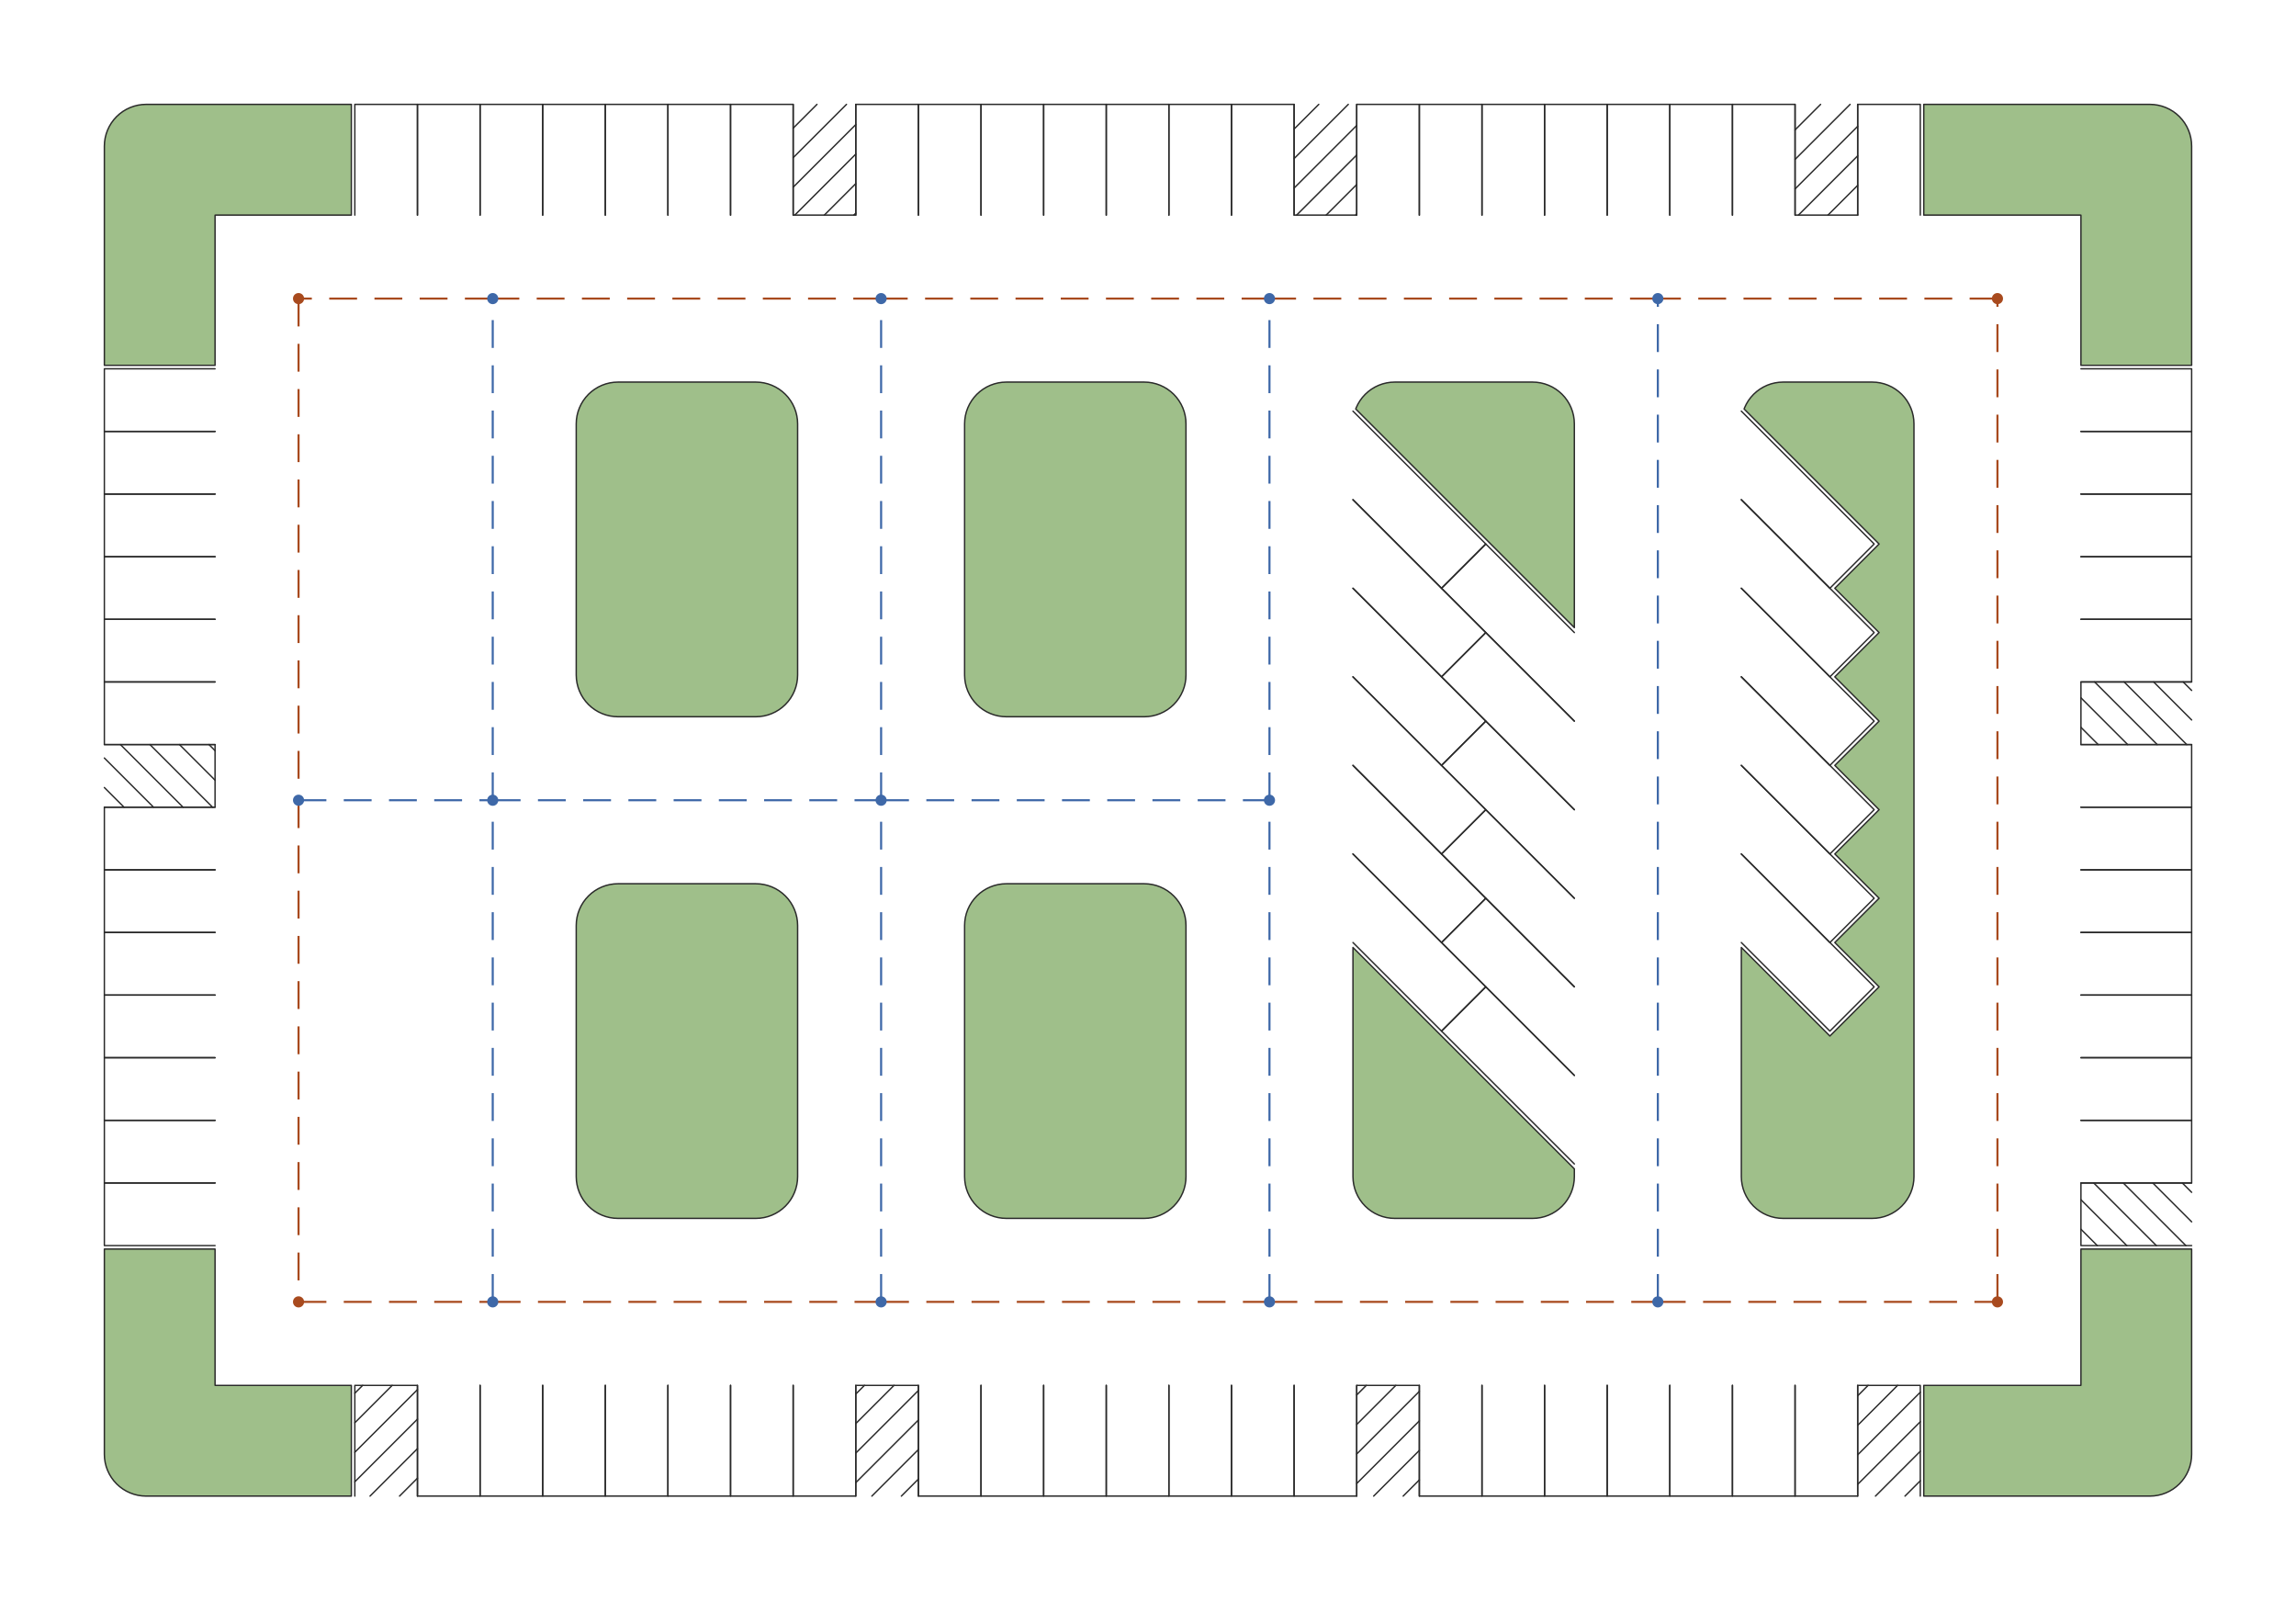
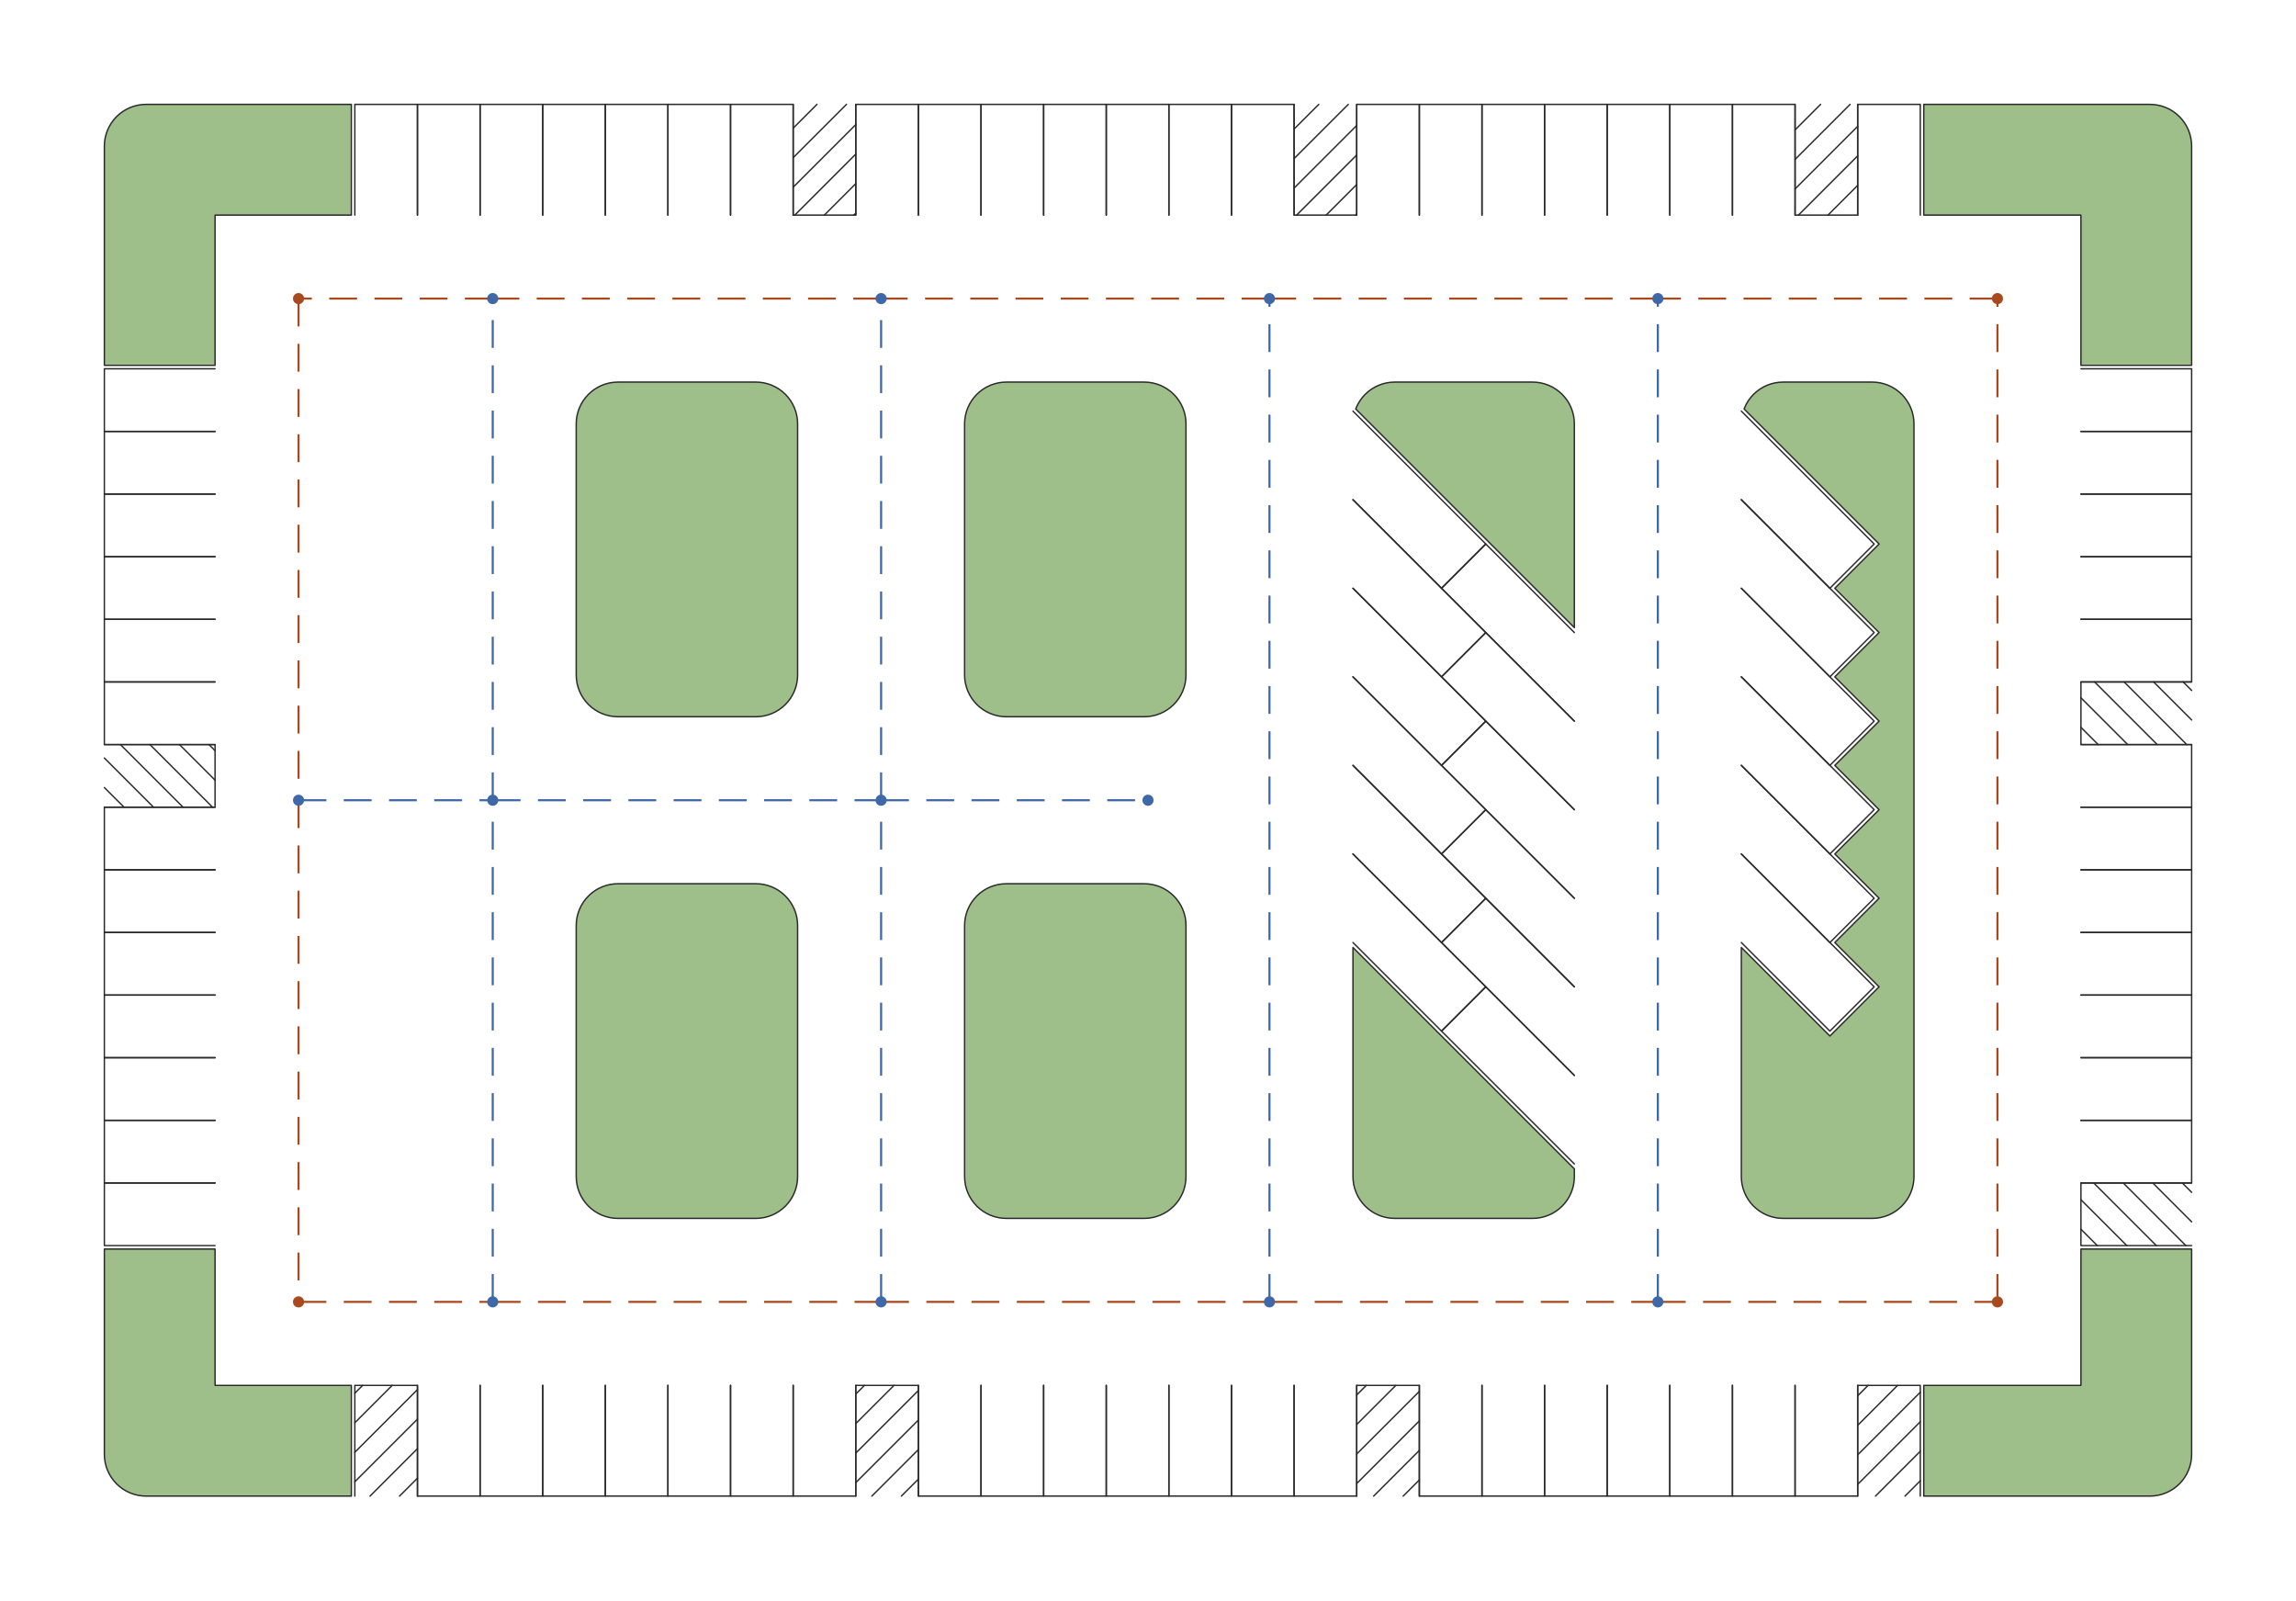
<svg xmlns="http://www.w3.org/2000/svg" width="660" height="460" viewBox="-15 -15 330 230" preserveAspectRatio="xMidYMid meet">
  <style>polygon,polyline,line,path{vector-effect:non-scaling-stroke}</style>
  <defs>
    <marker id="arrow-i" viewBox="0 0 10 10" refX="10" refY="5" markerWidth="6" markerHeight="6" orient="auto-start-reverse">
      <path d="M0 0L10 5L0 10z" fill="#3e68a8" />
    </marker>
    <marker id="arrow-p" viewBox="0 0 10 10" refX="10" refY="5" markerWidth="6" markerHeight="6" orient="auto-start-reverse">
      <path d="M0 0L10 5L0 10z" fill="#a84a1e" />
    </marker>
  </defs>
  <g transform="translate(0,200) scale(1,-1)">
    <g id="islands" fill="#9fbf8a" fill-rule="evenodd" stroke="none">
      <path d="M0 35.500 L0 6 L0.029 5.412 L0.115 4.829 L0.258 4.258 L0.457 3.704 L0.708 3.172 L1.011 2.667 L1.362 2.194 L1.757 1.757 L2.194 1.362 L2.667 1.011 L3.172 0.708 L3.704 0.457 L4.258 0.258 L4.829 0.115 L5.412 0.029 L6 0 L35.500 0 L35.500 15.910 L16.057 15.910 L15.917 15.917 L15.910 16.057 L15.910 35.500 Z" />
      <path d="M0 194 L0 162.500 L15.910 162.500 L15.910 183.943 L15.917 184.083 L16.057 184.090 L35.500 184.090 L35.500 200 L6 200 L5.412 199.971 L4.829 199.885 L4.258 199.742 L3.704 199.543 L3.172 199.292 L2.667 198.989 L2.194 198.638 L1.757 198.243 L1.362 197.806 L1.011 197.333 L0.708 196.828 L0.457 196.296 L0.258 195.742 L0.115 195.171 L0.029 194.588 Z" />
      <path d="M261.500 15.910 L261.500 0 L294 0 L294.588 0.029 L295.171 0.115 L295.742 0.258 L296.296 0.457 L296.828 0.708 L297.333 1.011 L297.806 1.362 L298.243 1.757 L298.638 2.194 L298.989 2.667 L299.292 3.172 L299.543 3.704 L299.742 4.258 L299.885 4.829 L299.971 5.412 L300 6 L300 35.500 L284.090 35.500 L284.090 16.057 L284.083 15.917 L283.943 15.910 Z" />
      <path d="M261.500 200 L261.500 184.090 L283.943 184.090 L284.083 184.083 L284.090 183.943 L284.090 162.500 L300 162.500 L300 194 L299.971 194.588 L299.885 195.171 L299.742 195.742 L299.543 196.296 L299.292 196.828 L298.989 197.333 L298.638 197.806 L298.243 198.243 L297.806 198.638 L297.333 198.989 L296.828 199.292 L296.296 199.543 L295.742 199.742 L295.171 199.885 L294.588 199.971 L294 200 Z" />
      <path d="M67.820 82 L67.820 45.910 L67.849 45.322 L67.935 44.739 L68.078 44.168 L68.277 43.614 L68.528 43.082 L68.831 42.576 L69.182 42.104 L69.577 41.667 L70.013 41.272 L70.486 40.921 L70.991 40.618 L71.524 40.367 L72.078 40.168 L72.649 40.025 L73.232 39.939 L73.820 39.910 L93.640 39.910 L94.228 39.939 L94.810 40.025 L95.381 40.168 L95.936 40.367 L96.468 40.618 L96.973 40.921 L97.446 41.272 L97.882 41.667 L98.278 42.104 L98.628 42.576 L98.931 43.082 L99.183 43.614 L99.381 44.168 L99.524 44.739 L99.611 45.322 L99.640 45.910 L99.640 82 L99.611 82.588 L99.524 83.171 L99.381 83.742 L99.183 84.296 L98.931 84.828 L98.628 85.333 L98.278 85.806 L97.882 86.243 L97.446 86.638 L96.973 86.989 L96.468 87.292 L95.936 87.543 L95.381 87.742 L94.810 87.885 L94.228 87.971 L93.640 88 L73.820 88 L73.232 87.971 L72.649 87.885 L72.078 87.742 L71.524 87.543 L70.991 87.292 L70.486 86.989 L70.013 86.638 L69.577 86.243 L69.182 85.806 L68.831 85.333 L68.528 84.828 L68.277 84.296 L68.078 83.742 L67.935 83.171 L67.849 82.588 Z" />
      <path d="M67.820 154.090 L67.820 118 L67.849 117.412 L67.935 116.829 L68.078 116.258 L68.277 115.704 L68.528 115.172 L68.831 114.667 L69.182 114.194 L69.577 113.757 L70.013 113.362 L70.486 113.011 L70.991 112.708 L71.524 112.457 L72.078 112.258 L72.649 112.115 L73.232 112.029 L73.820 112 L93.640 112 L94.228 112.029 L94.810 112.115 L95.381 112.258 L95.936 112.457 L96.468 112.708 L96.973 113.011 L97.446 113.362 L97.882 113.757 L98.278 114.194 L98.628 114.667 L98.931 115.172 L99.183 115.704 L99.381 116.258 L99.524 116.829 L99.611 117.412 L99.640 118 L99.640 154.090 L99.611 154.678 L99.524 155.261 L99.381 155.832 L99.183 156.386 L98.931 156.918 L98.628 157.424 L98.278 157.896 L97.882 158.333 L97.446 158.728 L96.973 159.079 L96.468 159.382 L95.936 159.633 L95.381 159.832 L94.810 159.975 L94.228 160.061 L93.640 160.090 L73.820 160.090 L73.232 160.061 L72.649 159.975 L72.078 159.832 L71.524 159.633 L70.991 159.382 L70.486 159.079 L70.013 158.728 L69.577 158.333 L69.182 157.896 L68.831 157.424 L68.528 156.918 L68.277 156.386 L68.078 155.832 L67.935 155.261 L67.849 154.678 Z" />
      <path d="M123.640 82 L123.640 45.910 L123.669 45.322 L123.755 44.739 L123.898 44.168 L124.096 43.614 L124.348 43.082 L124.651 42.576 L125.002 42.104 L125.397 41.667 L125.833 41.272 L126.306 40.921 L126.811 40.618 L127.344 40.367 L127.898 40.168 L128.469 40.025 L129.052 39.939 L129.640 39.910 L149.459 39.910 L150.048 39.939 L150.630 40.025 L151.201 40.168 L151.756 40.367 L152.288 40.618 L152.793 40.921 L153.266 41.272 L153.702 41.667 L154.097 42.104 L154.448 42.576 L154.751 43.082 L155.003 43.614 L155.201 44.168 L155.344 44.739 L155.431 45.322 L155.459 45.910 L155.459 82 L155.431 82.588 L155.344 83.171 L155.201 83.742 L155.003 84.296 L154.751 84.828 L154.448 85.333 L154.097 85.806 L153.702 86.243 L153.266 86.638 L152.793 86.989 L152.288 87.292 L151.756 87.543 L151.201 87.742 L150.630 87.885 L150.048 87.971 L149.459 88 L129.640 88 L129.052 87.971 L128.469 87.885 L127.898 87.742 L127.344 87.543 L126.811 87.292 L126.306 86.989 L125.833 86.638 L125.397 86.243 L125.002 85.806 L124.651 85.333 L124.348 84.828 L124.096 84.296 L123.898 83.742 L123.755 83.171 L123.669 82.588 Z" />
      <path d="M123.640 154.090 L123.640 118 L123.669 117.412 L123.755 116.829 L123.898 116.258 L124.096 115.704 L124.348 115.172 L124.651 114.667 L125.002 114.194 L125.397 113.757 L125.833 113.362 L126.306 113.011 L126.811 112.708 L127.344 112.457 L127.898 112.258 L128.469 112.115 L129.052 112.029 L129.640 112 L149.459 112 L150.048 112.029 L150.630 112.115 L151.201 112.258 L151.756 112.457 L152.288 112.708 L152.793 113.011 L153.266 113.362 L153.702 113.757 L154.097 114.194 L154.448 114.667 L154.751 115.172 L155.003 115.704 L155.201 116.258 L155.344 116.829 L155.431 117.412 L155.459 118 L155.459 154.090 L155.431 154.678 L155.344 155.261 L155.201 155.832 L155.003 156.386 L154.751 156.918 L154.448 157.424 L154.097 157.896 L153.702 158.333 L153.266 158.728 L152.793 159.079 L152.288 159.382 L151.756 159.633 L151.201 159.832 L150.630 159.975 L150.048 160.061 L149.459 160.090 L129.640 160.090 L129.052 160.061 L128.469 159.975 L127.898 159.832 L127.344 159.633 L126.811 159.382 L126.306 159.079 L125.833 158.728 L125.397 158.333 L125.002 157.896 L124.651 157.424 L124.348 156.918 L124.096 156.386 L123.898 155.832 L123.755 155.261 L123.669 154.678 Z" />
      <path d="M179.459 78.842 L179.459 45.910 L179.488 45.322 L179.575 44.739 L179.718 44.168 L179.916 43.614 L180.168 43.082 L180.471 42.576 L180.821 42.104 L181.217 41.667 L181.653 41.272 L182.126 40.921 L182.631 40.618 L183.163 40.367 L183.718 40.168 L184.289 40.025 L184.871 39.939 L185.459 39.910 L205.279 39.910 L205.867 39.939 L206.450 40.025 L207.021 40.168 L207.575 40.367 L208.108 40.618 L208.613 40.921 L209.086 41.272 L209.522 41.667 L209.917 42.104 L210.268 42.576 L210.571 43.082 L210.822 43.614 L211.021 44.168 L211.164 44.739 L211.250 45.322 L211.279 45.910 L211.279 47.023 L191.480 66.822 Z" />
      <path d="M179.916 156.386 L179.858 156.225 L199.258 136.825 L199.258 136.825 L211.279 124.804 L211.279 154.090 L211.250 154.678 L211.164 155.261 L211.021 155.832 L210.822 156.386 L210.571 156.918 L210.268 157.424 L209.917 157.896 L209.522 158.333 L209.086 158.728 L208.613 159.079 L208.108 159.382 L207.575 159.633 L207.021 159.832 L206.450 159.975 L205.867 160.061 L205.279 160.090 L185.459 160.090 L184.871 160.061 L184.289 159.975 L183.718 159.832 L183.163 159.633 L182.631 159.382 L182.126 159.079 L181.653 158.728 L181.217 158.333 L180.821 157.896 L180.471 157.424 L180.168 156.918 Z" />
      <path d="M235.279 78.842 L235.279 45.910 L235.308 45.322 L235.395 44.739 L235.538 44.168 L235.736 43.614 L235.988 43.082 L236.290 42.576 L236.641 42.104 L237.037 41.667 L237.473 41.272 L237.946 40.921 L238.451 40.618 L238.983 40.367 L239.538 40.168 L240.109 40.025 L240.691 39.939 L241.279 39.910 L254.090 39.910 L254.678 39.939 L255.261 40.025 L255.832 40.168 L256.386 40.367 L256.918 40.618 L257.424 40.921 L257.896 41.272 L258.333 41.667 L258.728 42.104 L259.079 42.576 L259.382 43.082 L259.633 43.614 L259.832 44.168 L259.975 44.739 L260.061 45.322 L260.090 45.910 L260.090 154.090 L260.061 154.678 L259.975 155.261 L259.832 155.832 L259.633 156.386 L259.382 156.918 L259.079 157.424 L258.728 157.896 L258.333 158.333 L257.896 158.728 L257.424 159.079 L256.918 159.382 L256.386 159.633 L255.832 159.832 L255.261 159.975 L254.678 160.061 L254.090 160.090 L241.279 160.090 L240.691 160.061 L240.109 159.975 L239.538 159.832 L238.983 159.633 L238.451 159.382 L237.946 159.079 L237.473 158.728 L237.037 158.333 L236.641 157.896 L236.290 157.424 L235.988 156.918 L235.736 156.386 L235.678 156.225 L255.078 136.825 L248.714 130.461 L255.078 124.097 L248.714 117.733 L255.078 111.369 L248.714 105.005 L255.078 98.641 L248.714 92.277 L255.078 85.913 L248.714 79.550 L255.078 73.186 L248.007 66.114 Z" />
    </g>
    <g id="stalls" stroke="none">
</g>
    <g id="paint" fill="none" stroke="#2a2a2a" stroke-width="0.4" stroke-linecap="round" stroke-linejoin="round">
      <polyline points="261,184.090 261,200 252,200 252,184.090" />
      <polyline points="243,200 243,184.090 252,184.090 252,200" />
      <polyline points="243,184.090 243,200 234,200 234,184.090" />
      <polyline points="234,184.090 234,200 225,200 225,184.090" />
      <polyline points="225,184.090 225,200 216,200 216,184.090" />
      <polyline points="216,184.090 216,200 207,200 207,184.090" />
      <polyline points="207,184.090 207,200 198,200 198,184.090" />
      <polyline points="198,184.090 198,200 189,200 189,184.090" />
      <polyline points="189,184.090 189,200 180,200 180,184.090" />
      <polyline points="171,200 171,184.090 180,184.090 180,200" />
      <polyline points="171,184.090 171,200 162,200 162,184.090" />
      <polyline points="162,184.090 162,200 153,200 153,184.090" />
      <polyline points="153,184.090 153,200 144,200 144,184.090" />
      <polyline points="144,184.090 144,200 135,200 135,184.090" />
      <polyline points="135,184.090 135,200 126,200 126,184.090" />
      <polyline points="126,184.090 126,200 117,200 117,184.090" />
      <polyline points="117,184.090 117,200 108,200 108,184.090" />
      <polyline points="99,200 99,184.090 108,184.090 108,200" />
      <polyline points="99,184.090 99,200 90,200 90,184.090" />
      <polyline points="90,184.090 90,200 81,200 81,184.090" />
      <polyline points="81,184.090 81,200 72,200 72,184.090" />
      <polyline points="72,184.090 72,200 63,200 63,184.090" />
      <polyline points="63,184.090 63,200 54,200 54,184.090" />
      <polyline points="54,184.090 54,200 45,200 45,184.090" />
      <polyline points="45,184.090 45,200 36,200 36,184.090" />
      <polyline points="45,0 45,15.910 36,15.910 36,0" />
      <polyline points="45,15.910 45,0 54,0 54,15.910" />
      <polyline points="54,15.910 54,0 63,0 63,15.910" />
      <polyline points="63,15.910 63,0 72,0 72,15.910" />
      <polyline points="72,15.910 72,0 81,0 81,15.910" />
      <polyline points="81,15.910 81,0 90,0 90,15.910" />
      <polyline points="90,15.910 90,0 99,0 99,15.910" />
      <polyline points="99,15.910 99,0 108,0 108,15.910" />
      <polyline points="117,0 117,15.910 108,15.910 108,0" />
      <polyline points="117,15.910 117,0 126,0 126,15.910" />
      <polyline points="126,15.910 126,0 135,0 135,15.910" />
      <polyline points="135,15.910 135,0 144,0 144,15.910" />
      <polyline points="144,15.910 144,0 153,0 153,15.910" />
      <polyline points="153,15.910 153,0 162,0 162,15.910" />
      <polyline points="162,15.910 162,0 171,0 171,15.910" />
      <polyline points="171,15.910 171,0 180,0 180,15.910" />
      <polyline points="189,0 189,15.910 180,15.910 180,0" />
      <polyline points="189,15.910 189,0 198,0 198,15.910" />
      <polyline points="198,15.910 198,0 207,0 207,15.910" />
      <polyline points="207,15.910 207,0 216,0 216,15.910" />
      <polyline points="216,15.910 216,0 225,0 225,15.910" />
      <polyline points="225,15.910 225,0 234,0 234,15.910" />
      <polyline points="234,15.910 234,0 243,0 243,15.910" />
      <polyline points="243,15.910 243,0 252,0 252,15.910" />
      <polyline points="261,0 261,15.910 252,15.910 252,0" />
      <polyline points="15.910,162 0,162 0,153 15.910,153" />
      <polyline points="15.910,153 0,153 0,144 15.910,144" />
      <polyline points="15.910,144 0,144 0,135 15.910,135" />
      <polyline points="15.910,135 0,135 0,126 15.910,126" />
      <polyline points="15.910,126 0,126 0,117 15.910,117" />
      <polyline points="15.910,117 0,117 0,108 15.910,108" />
      <polyline points="0,99 15.910,99 15.910,108 0,108" />
      <polyline points="15.910,99 0,99 0,90 15.910,90" />
      <polyline points="15.910,90 0,90 0,81 15.910,81" />
      <polyline points="15.910,81 0,81 0,72 15.910,72" />
      <polyline points="15.910,72 0,72 0,63 15.910,63" />
      <polyline points="15.910,63 0,63 0,54 15.910,54" />
      <polyline points="15.910,54 0,54 0,45 15.910,45" />
      <polyline points="15.910,45 0,45 0,36 15.910,36" />
      <polyline points="300,45 284.090,45 284.090,36 300,36" />
      <polyline points="284.090,45 300,45 300,54 284.090,54" />
      <polyline points="284.090,54 300,54 300,63 284.090,63" />
      <polyline points="284.090,63 300,63 300,72 284.090,72" />
      <polyline points="284.090,72 300,72 300,81 284.090,81" />
      <polyline points="284.090,81 300,81 300,90 284.090,90" />
      <polyline points="284.090,90 300,90 300,99 284.090,99" />
      <polyline points="284.090,99 300,99 300,108 284.090,108" />
      <polyline points="300,117 284.090,117 284.090,108 300,108" />
      <polyline points="284.090,117 300,117 300,126 284.090,126" />
      <polyline points="284.090,126 300,126 300,135 284.090,135" />
      <polyline points="284.090,135 300,135 300,144 284.090,144" />
      <polyline points="284.090,144 300,144 300,153 284.090,153" />
      <polyline points="284.090,153 300,153 300,162 284.090,162" />
      <polyline points="179.459,79.550 192.187,66.822 198.551,73.186 179.459,92.277" />
      <polyline points="179.459,92.277 192.187,79.550 198.551,85.913 179.459,105.005" />
      <polyline points="179.459,105.005 192.187,92.277 198.551,98.641 179.459,117.733" />
      <polyline points="179.459,117.733 192.187,105.005 198.551,111.369 179.459,130.461" />
      <polyline points="179.459,130.461 192.187,117.733 198.551,124.097 179.459,143.189" />
      <polyline points="179.459,143.189 192.187,130.461 198.551,136.825 179.459,155.917" />
      <polyline points="211.279,124.097 198.551,136.825 192.187,130.461 211.279,111.369" />
      <polyline points="211.279,111.369 198.551,124.097 192.187,117.733 211.279,98.641" />
      <polyline points="211.279,98.641 198.551,111.369 192.187,105.005 211.279,85.913" />
      <polyline points="211.279,85.913 198.551,98.641 192.187,92.277 211.279,73.186" />
      <polyline points="211.279,73.186 198.551,85.913 192.187,79.550 211.279,60.458" />
      <polyline points="211.279,60.458 198.551,73.186 192.187,66.822 211.279,47.730" />
      <polyline points="235.279,79.550 248.007,66.822 254.371,73.186 235.279,92.277" />
      <polyline points="235.279,92.277 248.007,79.550 254.371,85.913 235.279,105.005" />
      <polyline points="235.279,105.005 248.007,92.277 254.371,98.641 235.279,117.733" />
      <polyline points="235.279,117.733 248.007,105.005 254.371,111.369 235.279,130.461" />
      <polyline points="235.279,130.461 248.007,117.733 254.371,124.097 235.279,143.189" />
      <polyline points="235.279,143.189 248.007,130.461 254.371,136.825 235.279,155.917" />
      <line x1="246.669" y1="200" x2="243" y2="196.331" />
      <line x1="250.912" y1="200" x2="243" y2="192.088" />
      <line x1="252" y1="196.846" x2="243" y2="187.846" />
      <line x1="252" y1="192.603" x2="243.487" y2="184.090" />
      <line x1="252" y1="188.360" x2="247.730" y2="184.090" />
      <line x1="252" y1="184.118" x2="251.972" y2="184.090" />
      <line x1="174.544" y1="200" x2="171" y2="196.456" />
      <line x1="178.787" y1="200" x2="171" y2="192.213" />
      <line x1="180" y1="196.971" x2="171" y2="187.971" />
      <line x1="180" y1="192.728" x2="171.362" y2="184.090" />
      <line x1="180" y1="188.485" x2="175.605" y2="184.090" />
      <line x1="180" y1="184.243" x2="179.847" y2="184.090" />
      <line x1="102.419" y1="200" x2="99" y2="196.581" />
      <line x1="106.662" y1="200" x2="99" y2="192.338" />
      <line x1="108" y1="197.095" x2="99" y2="188.095" />
      <line x1="108" y1="192.853" x2="99.237" y2="184.090" />
      <line x1="108" y1="188.610" x2="103.480" y2="184.090" />
      <line x1="108" y1="184.368" x2="107.723" y2="184.090" />
      <line x1="42.426" y1="0" x2="45" y2="2.574" />
      <line x1="38.184" y1="0" x2="45" y2="6.816" />
      <line x1="36" y1="2.059" x2="45" y2="11.059" />
      <line x1="36" y1="6.302" x2="45" y2="15.302" />
      <line x1="36" y1="10.544" x2="41.366" y2="15.910" />
      <line x1="36" y1="14.787" x2="37.123" y2="15.910" />
      <line x1="114.551" y1="0" x2="117" y2="2.449" />
      <line x1="110.309" y1="0" x2="117" y2="6.691" />
      <line x1="108" y1="1.934" x2="117" y2="10.934" />
      <line x1="108" y1="6.177" x2="117" y2="15.177" />
      <line x1="108" y1="10.419" x2="113.491" y2="15.910" />
      <line x1="108" y1="14.662" x2="109.248" y2="15.910" />
      <line x1="186.676" y1="0" x2="189" y2="2.324" />
      <line x1="182.434" y1="0" x2="189" y2="6.566" />
      <line x1="180" y1="1.809" x2="189" y2="10.809" />
      <line x1="180" y1="6.052" x2="189" y2="15.052" />
      <line x1="180" y1="10.294" x2="185.616" y2="15.910" />
      <line x1="180" y1="14.537" x2="181.373" y2="15.910" />
      <line x1="258.801" y1="0" x2="261" y2="2.199" />
      <line x1="254.558" y1="0" x2="261" y2="6.442" />
      <line x1="252" y1="1.684" x2="261" y2="10.684" />
      <line x1="252" y1="5.927" x2="261" y2="14.927" />
      <line x1="252" y1="10.169" x2="257.740" y2="15.910" />
      <line x1="252" y1="14.412" x2="253.498" y2="15.910" />
      <line x1="0" y1="101.823" x2="2.823" y2="99" />
      <line x1="0" y1="106.066" x2="7.066" y2="99" />
      <line x1="2.309" y1="108" x2="11.309" y2="99" />
      <line x1="6.551" y1="108" x2="15.551" y2="99" />
      <line x1="10.794" y1="108" x2="15.910" y2="102.884" />
      <line x1="15.037" y1="108" x2="15.910" y2="107.127" />
      <line x1="300" y1="43.654" x2="298.654" y2="45" />
      <line x1="300" y1="39.411" x2="294.411" y2="45" />
      <line x1="299.169" y1="36" x2="290.169" y2="45" />
      <line x1="294.926" y1="36" x2="285.926" y2="45" />
      <line x1="290.683" y1="36" x2="284.090" y2="42.593" />
      <line x1="286.441" y1="36" x2="284.090" y2="38.351" />
      <line x1="300" y1="115.779" x2="298.779" y2="117" />
      <line x1="300" y1="111.536" x2="294.536" y2="117" />
      <line x1="299.294" y1="108" x2="290.294" y2="117" />
      <line x1="295.051" y1="108" x2="286.051" y2="117" />
      <line x1="290.808" y1="108" x2="284.090" y2="114.718" />
      <line x1="286.566" y1="108" x2="284.090" y2="110.475" />
      <path d="M0 35.500 L0 6 L0.029 5.412 L0.115 4.829 L0.258 4.258 L0.457 3.704 L0.708 3.172 L1.011 2.667 L1.362 2.194 L1.757 1.757 L2.194 1.362 L2.667 1.011 L3.172 0.708 L3.704 0.457 L4.258 0.258 L4.829 0.115 L5.412 0.029 L6 0 L35.500 0 L35.500 15.910 L16.057 15.910 L15.917 15.917 L15.910 16.057 L15.910 35.500 Z" />
      <path d="M0 194 L0 162.500 L15.910 162.500 L15.910 183.943 L15.917 184.083 L16.057 184.090 L35.500 184.090 L35.500 200 L6 200 L5.412 199.971 L4.829 199.885 L4.258 199.742 L3.704 199.543 L3.172 199.292 L2.667 198.989 L2.194 198.638 L1.757 198.243 L1.362 197.806 L1.011 197.333 L0.708 196.828 L0.457 196.296 L0.258 195.742 L0.115 195.171 L0.029 194.588 Z" />
      <path d="M261.500 15.910 L261.500 0 L294 0 L294.588 0.029 L295.171 0.115 L295.742 0.258 L296.296 0.457 L296.828 0.708 L297.333 1.011 L297.806 1.362 L298.243 1.757 L298.638 2.194 L298.989 2.667 L299.292 3.172 L299.543 3.704 L299.742 4.258 L299.885 4.829 L299.971 5.412 L300 6 L300 35.500 L284.090 35.500 L284.090 16.057 L284.083 15.917 L283.943 15.910 Z" />
      <path d="M261.500 200 L261.500 184.090 L283.943 184.090 L284.083 184.083 L284.090 183.943 L284.090 162.500 L300 162.500 L300 194 L299.971 194.588 L299.885 195.171 L299.742 195.742 L299.543 196.296 L299.292 196.828 L298.989 197.333 L298.638 197.806 L298.243 198.243 L297.806 198.638 L297.333 198.989 L296.828 199.292 L296.296 199.543 L295.742 199.742 L295.171 199.885 L294.588 199.971 L294 200 Z" />
      <path d="M67.820 82 L67.820 45.910 L67.849 45.322 L67.935 44.739 L68.078 44.168 L68.277 43.614 L68.528 43.082 L68.831 42.576 L69.182 42.104 L69.577 41.667 L70.013 41.272 L70.486 40.921 L70.991 40.618 L71.524 40.367 L72.078 40.168 L72.649 40.025 L73.232 39.939 L73.820 39.910 L93.640 39.910 L94.228 39.939 L94.810 40.025 L95.381 40.168 L95.936 40.367 L96.468 40.618 L96.973 40.921 L97.446 41.272 L97.882 41.667 L98.278 42.104 L98.628 42.576 L98.931 43.082 L99.183 43.614 L99.381 44.168 L99.524 44.739 L99.611 45.322 L99.640 45.910 L99.640 82 L99.611 82.588 L99.524 83.171 L99.381 83.742 L99.183 84.296 L98.931 84.828 L98.628 85.333 L98.278 85.806 L97.882 86.243 L97.446 86.638 L96.973 86.989 L96.468 87.292 L95.936 87.543 L95.381 87.742 L94.810 87.885 L94.228 87.971 L93.640 88 L73.820 88 L73.232 87.971 L72.649 87.885 L72.078 87.742 L71.524 87.543 L70.991 87.292 L70.486 86.989 L70.013 86.638 L69.577 86.243 L69.182 85.806 L68.831 85.333 L68.528 84.828 L68.277 84.296 L68.078 83.742 L67.935 83.171 L67.849 82.588 Z" />
      <path d="M67.820 154.090 L67.820 118 L67.849 117.412 L67.935 116.829 L68.078 116.258 L68.277 115.704 L68.528 115.172 L68.831 114.667 L69.182 114.194 L69.577 113.757 L70.013 113.362 L70.486 113.011 L70.991 112.708 L71.524 112.457 L72.078 112.258 L72.649 112.115 L73.232 112.029 L73.820 112 L93.640 112 L94.228 112.029 L94.810 112.115 L95.381 112.258 L95.936 112.457 L96.468 112.708 L96.973 113.011 L97.446 113.362 L97.882 113.757 L98.278 114.194 L98.628 114.667 L98.931 115.172 L99.183 115.704 L99.381 116.258 L99.524 116.829 L99.611 117.412 L99.640 118 L99.640 154.090 L99.611 154.678 L99.524 155.261 L99.381 155.832 L99.183 156.386 L98.931 156.918 L98.628 157.424 L98.278 157.896 L97.882 158.333 L97.446 158.728 L96.973 159.079 L96.468 159.382 L95.936 159.633 L95.381 159.832 L94.810 159.975 L94.228 160.061 L93.640 160.090 L73.820 160.090 L73.232 160.061 L72.649 159.975 L72.078 159.832 L71.524 159.633 L70.991 159.382 L70.486 159.079 L70.013 158.728 L69.577 158.333 L69.182 157.896 L68.831 157.424 L68.528 156.918 L68.277 156.386 L68.078 155.832 L67.935 155.261 L67.849 154.678 Z" />
      <path d="M123.640 82 L123.640 45.910 L123.669 45.322 L123.755 44.739 L123.898 44.168 L124.096 43.614 L124.348 43.082 L124.651 42.576 L125.002 42.104 L125.397 41.667 L125.833 41.272 L126.306 40.921 L126.811 40.618 L127.344 40.367 L127.898 40.168 L128.469 40.025 L129.052 39.939 L129.640 39.910 L149.459 39.910 L150.048 39.939 L150.630 40.025 L151.201 40.168 L151.756 40.367 L152.288 40.618 L152.793 40.921 L153.266 41.272 L153.702 41.667 L154.097 42.104 L154.448 42.576 L154.751 43.082 L155.003 43.614 L155.201 44.168 L155.344 44.739 L155.431 45.322 L155.459 45.910 L155.459 82 L155.431 82.588 L155.344 83.171 L155.201 83.742 L155.003 84.296 L154.751 84.828 L154.448 85.333 L154.097 85.806 L153.702 86.243 L153.266 86.638 L152.793 86.989 L152.288 87.292 L151.756 87.543 L151.201 87.742 L150.630 87.885 L150.048 87.971 L149.459 88 L129.640 88 L129.052 87.971 L128.469 87.885 L127.898 87.742 L127.344 87.543 L126.811 87.292 L126.306 86.989 L125.833 86.638 L125.397 86.243 L125.002 85.806 L124.651 85.333 L124.348 84.828 L124.096 84.296 L123.898 83.742 L123.755 83.171 L123.669 82.588 Z" />
      <path d="M123.640 154.090 L123.640 118 L123.669 117.412 L123.755 116.829 L123.898 116.258 L124.096 115.704 L124.348 115.172 L124.651 114.667 L125.002 114.194 L125.397 113.757 L125.833 113.362 L126.306 113.011 L126.811 112.708 L127.344 112.457 L127.898 112.258 L128.469 112.115 L129.052 112.029 L129.640 112 L149.459 112 L150.048 112.029 L150.630 112.115 L151.201 112.258 L151.756 112.457 L152.288 112.708 L152.793 113.011 L153.266 113.362 L153.702 113.757 L154.097 114.194 L154.448 114.667 L154.751 115.172 L155.003 115.704 L155.201 116.258 L155.344 116.829 L155.431 117.412 L155.459 118 L155.459 154.090 L155.431 154.678 L155.344 155.261 L155.201 155.832 L155.003 156.386 L154.751 156.918 L154.448 157.424 L154.097 157.896 L153.702 158.333 L153.266 158.728 L152.793 159.079 L152.288 159.382 L151.756 159.633 L151.201 159.832 L150.630 159.975 L150.048 160.061 L149.459 160.090 L129.640 160.090 L129.052 160.061 L128.469 159.975 L127.898 159.832 L127.344 159.633 L126.811 159.382 L126.306 159.079 L125.833 158.728 L125.397 158.333 L125.002 157.896 L124.651 157.424 L124.348 156.918 L124.096 156.386 L123.898 155.832 L123.755 155.261 L123.669 154.678 Z" />
      <path d="M179.459 78.842 L179.459 45.910 L179.488 45.322 L179.575 44.739 L179.718 44.168 L179.916 43.614 L180.168 43.082 L180.471 42.576 L180.821 42.104 L181.217 41.667 L181.653 41.272 L182.126 40.921 L182.631 40.618 L183.163 40.367 L183.718 40.168 L184.289 40.025 L184.871 39.939 L185.459 39.910 L205.279 39.910 L205.867 39.939 L206.450 40.025 L207.021 40.168 L207.575 40.367 L208.108 40.618 L208.613 40.921 L209.086 41.272 L209.522 41.667 L209.917 42.104 L210.268 42.576 L210.571 43.082 L210.822 43.614 L211.021 44.168 L211.164 44.739 L211.250 45.322 L211.279 45.910 L211.279 47.023 L191.480 66.822 Z" />
      <path d="M179.916 156.386 L179.858 156.225 L199.258 136.825 L199.258 136.825 L211.279 124.804 L211.279 154.090 L211.250 154.678 L211.164 155.261 L211.021 155.832 L210.822 156.386 L210.571 156.918 L210.268 157.424 L209.917 157.896 L209.522 158.333 L209.086 158.728 L208.613 159.079 L208.108 159.382 L207.575 159.633 L207.021 159.832 L206.450 159.975 L205.867 160.061 L205.279 160.090 L185.459 160.090 L184.871 160.061 L184.289 159.975 L183.718 159.832 L183.163 159.633 L182.631 159.382 L182.126 159.079 L181.653 158.728 L181.217 158.333 L180.821 157.896 L180.471 157.424 L180.168 156.918 Z" />
      <path d="M235.279 78.842 L235.279 45.910 L235.308 45.322 L235.395 44.739 L235.538 44.168 L235.736 43.614 L235.988 43.082 L236.290 42.576 L236.641 42.104 L237.037 41.667 L237.473 41.272 L237.946 40.921 L238.451 40.618 L238.983 40.367 L239.538 40.168 L240.109 40.025 L240.691 39.939 L241.279 39.910 L254.090 39.910 L254.678 39.939 L255.261 40.025 L255.832 40.168 L256.386 40.367 L256.918 40.618 L257.424 40.921 L257.896 41.272 L258.333 41.667 L258.728 42.104 L259.079 42.576 L259.382 43.082 L259.633 43.614 L259.832 44.168 L259.975 44.739 L260.061 45.322 L260.090 45.910 L260.090 154.090 L260.061 154.678 L259.975 155.261 L259.832 155.832 L259.633 156.386 L259.382 156.918 L259.079 157.424 L258.728 157.896 L258.333 158.333 L257.896 158.728 L257.424 159.079 L256.918 159.382 L256.386 159.633 L255.832 159.832 L255.261 159.975 L254.678 160.061 L254.090 160.090 L241.279 160.090 L240.691 160.061 L240.109 159.975 L239.538 159.832 L238.983 159.633 L238.451 159.382 L237.946 159.079 L237.473 158.728 L237.037 158.333 L236.641 157.896 L236.290 157.424 L235.988 156.918 L235.736 156.386 L235.678 156.225 L255.078 136.825 L248.714 130.461 L255.078 124.097 L248.714 117.733 L255.078 111.369 L248.714 105.005 L255.078 98.641 L248.714 92.277 L255.078 85.913 L248.714 79.550 L255.078 73.186 L248.007 66.114 Z" />
    </g>
    <g id="graph">
      <line x1="27.910" y1="172.090" x2="27.910" y2="100" stroke="#a84a1e" stroke-width="0.6" stroke-dasharray="8 5" />
      <line x1="27.910" y1="27.910" x2="55.820" y2="27.910" stroke="#a84a1e" stroke-width="0.6" stroke-dasharray="8 5" />
      <line x1="55.820" y1="27.910" x2="111.640" y2="27.910" stroke="#a84a1e" stroke-width="0.6" stroke-dasharray="8 5" />
      <line x1="111.640" y1="27.910" x2="167.459" y2="27.910" stroke="#a84a1e" stroke-width="0.6" stroke-dasharray="8 5" />
      <line x1="167.459" y1="27.910" x2="223.279" y2="27.910" stroke="#a84a1e" stroke-width="0.6" stroke-dasharray="8 5" />
      <line x1="223.279" y1="27.910" x2="272.090" y2="27.910" stroke="#a84a1e" stroke-width="0.6" stroke-dasharray="8 5" />
      <line x1="272.090" y1="27.910" x2="272.090" y2="172.090" stroke="#a84a1e" stroke-width="0.6" stroke-dasharray="8 5" />
      <line x1="272.090" y1="172.090" x2="223.279" y2="172.090" stroke="#a84a1e" stroke-width="0.6" stroke-dasharray="8 5" />
      <line x1="223.279" y1="172.090" x2="167.459" y2="172.090" stroke="#a84a1e" stroke-width="0.6" stroke-dasharray="8 5" />
      <line x1="167.459" y1="172.090" x2="111.640" y2="172.090" stroke="#a84a1e" stroke-width="0.6" stroke-dasharray="8 5" />
      <line x1="111.640" y1="172.090" x2="55.820" y2="172.090" stroke="#a84a1e" stroke-width="0.6" stroke-dasharray="8 5" />
      <line x1="55.820" y1="172.090" x2="27.910" y2="172.090" stroke="#a84a1e" stroke-width="0.6" stroke-dasharray="8 5" />
      <line x1="223.279" y1="27.910" x2="223.279" y2="172.090" stroke="#3e68a8" stroke-width="0.6" stroke-dasharray="8 5" />
-       <line x1="167.459" y1="27.910" x2="167.459" y2="100" stroke="#3e68a8" stroke-width="0.6" stroke-dasharray="8 5" />
+       <line x1="167.459" y1="27.910" x2="167.459" y2="172.090" stroke="#3e68a8" stroke-width="0.6" stroke-dasharray="8 5" />
      <line x1="111.640" y1="27.910" x2="111.640" y2="100" stroke="#3e68a8" stroke-width="0.6" stroke-dasharray="8 5" />
      <line x1="55.820" y1="27.910" x2="55.820" y2="100" stroke="#3e68a8" stroke-width="0.6" stroke-dasharray="8 5" />
      <line x1="27.910" y1="100" x2="27.910" y2="27.910" stroke="#a84a1e" stroke-width="0.6" stroke-dasharray="8 5" />
      <line x1="55.820" y1="100" x2="55.820" y2="172.090" stroke="#3e68a8" stroke-width="0.6" stroke-dasharray="8 5" />
      <line x1="111.640" y1="100" x2="111.640" y2="172.090" stroke="#3e68a8" stroke-width="0.6" stroke-dasharray="8 5" />
-       <line x1="167.459" y1="100" x2="167.459" y2="172.090" stroke="#3e68a8" stroke-width="0.6" stroke-dasharray="8 5" />
      <line x1="27.910" y1="100" x2="55.820" y2="100" stroke="#3e68a8" stroke-width="0.6" stroke-dasharray="8 5" />
      <line x1="55.820" y1="100" x2="111.640" y2="100" stroke="#3e68a8" stroke-width="0.6" stroke-dasharray="8 5" />
-       <line x1="111.640" y1="100" x2="167.459" y2="100" stroke="#3e68a8" stroke-width="0.6" stroke-dasharray="8 5" />
+       <line x1="111.640" y1="100" x2="150" y2="100" stroke="#3e68a8" stroke-width="0.6" stroke-dasharray="8 5" />
      <circle cx="27.910" cy="172.090" r="0.8" fill="#a84a1e" />
      <circle cx="27.910" cy="27.910" r="0.8" fill="#a84a1e" />
      <circle cx="272.090" cy="27.910" r="0.8" fill="#a84a1e" />
      <circle cx="272.090" cy="172.090" r="0.8" fill="#a84a1e" />
      <circle cx="223.279" cy="27.910" r="0.8" fill="#3e68a8" />
      <circle cx="223.279" cy="172.090" r="0.8" fill="#3e68a8" />
      <circle cx="167.459" cy="27.910" r="0.8" fill="#3e68a8" />
      <circle cx="167.459" cy="172.090" r="0.8" fill="#3e68a8" />
      <circle cx="111.640" cy="27.910" r="0.8" fill="#3e68a8" />
      <circle cx="111.640" cy="172.090" r="0.8" fill="#3e68a8" />
      <circle cx="55.820" cy="27.910" r="0.8" fill="#3e68a8" />
      <circle cx="55.820" cy="172.090" r="0.8" fill="#3e68a8" />
      <circle cx="27.910" cy="100" r="0.8" fill="#3e68a8" />
      <circle cx="55.820" cy="100" r="0.8" fill="#3e68a8" />
      <circle cx="111.640" cy="100" r="0.8" fill="#3e68a8" />
-       <circle cx="167.459" cy="100" r="0.8" fill="#3e68a8" />
+       <circle cx="150" cy="100" r="0.8" fill="#3e68a8" />
    </g>
  </g>
</svg>
